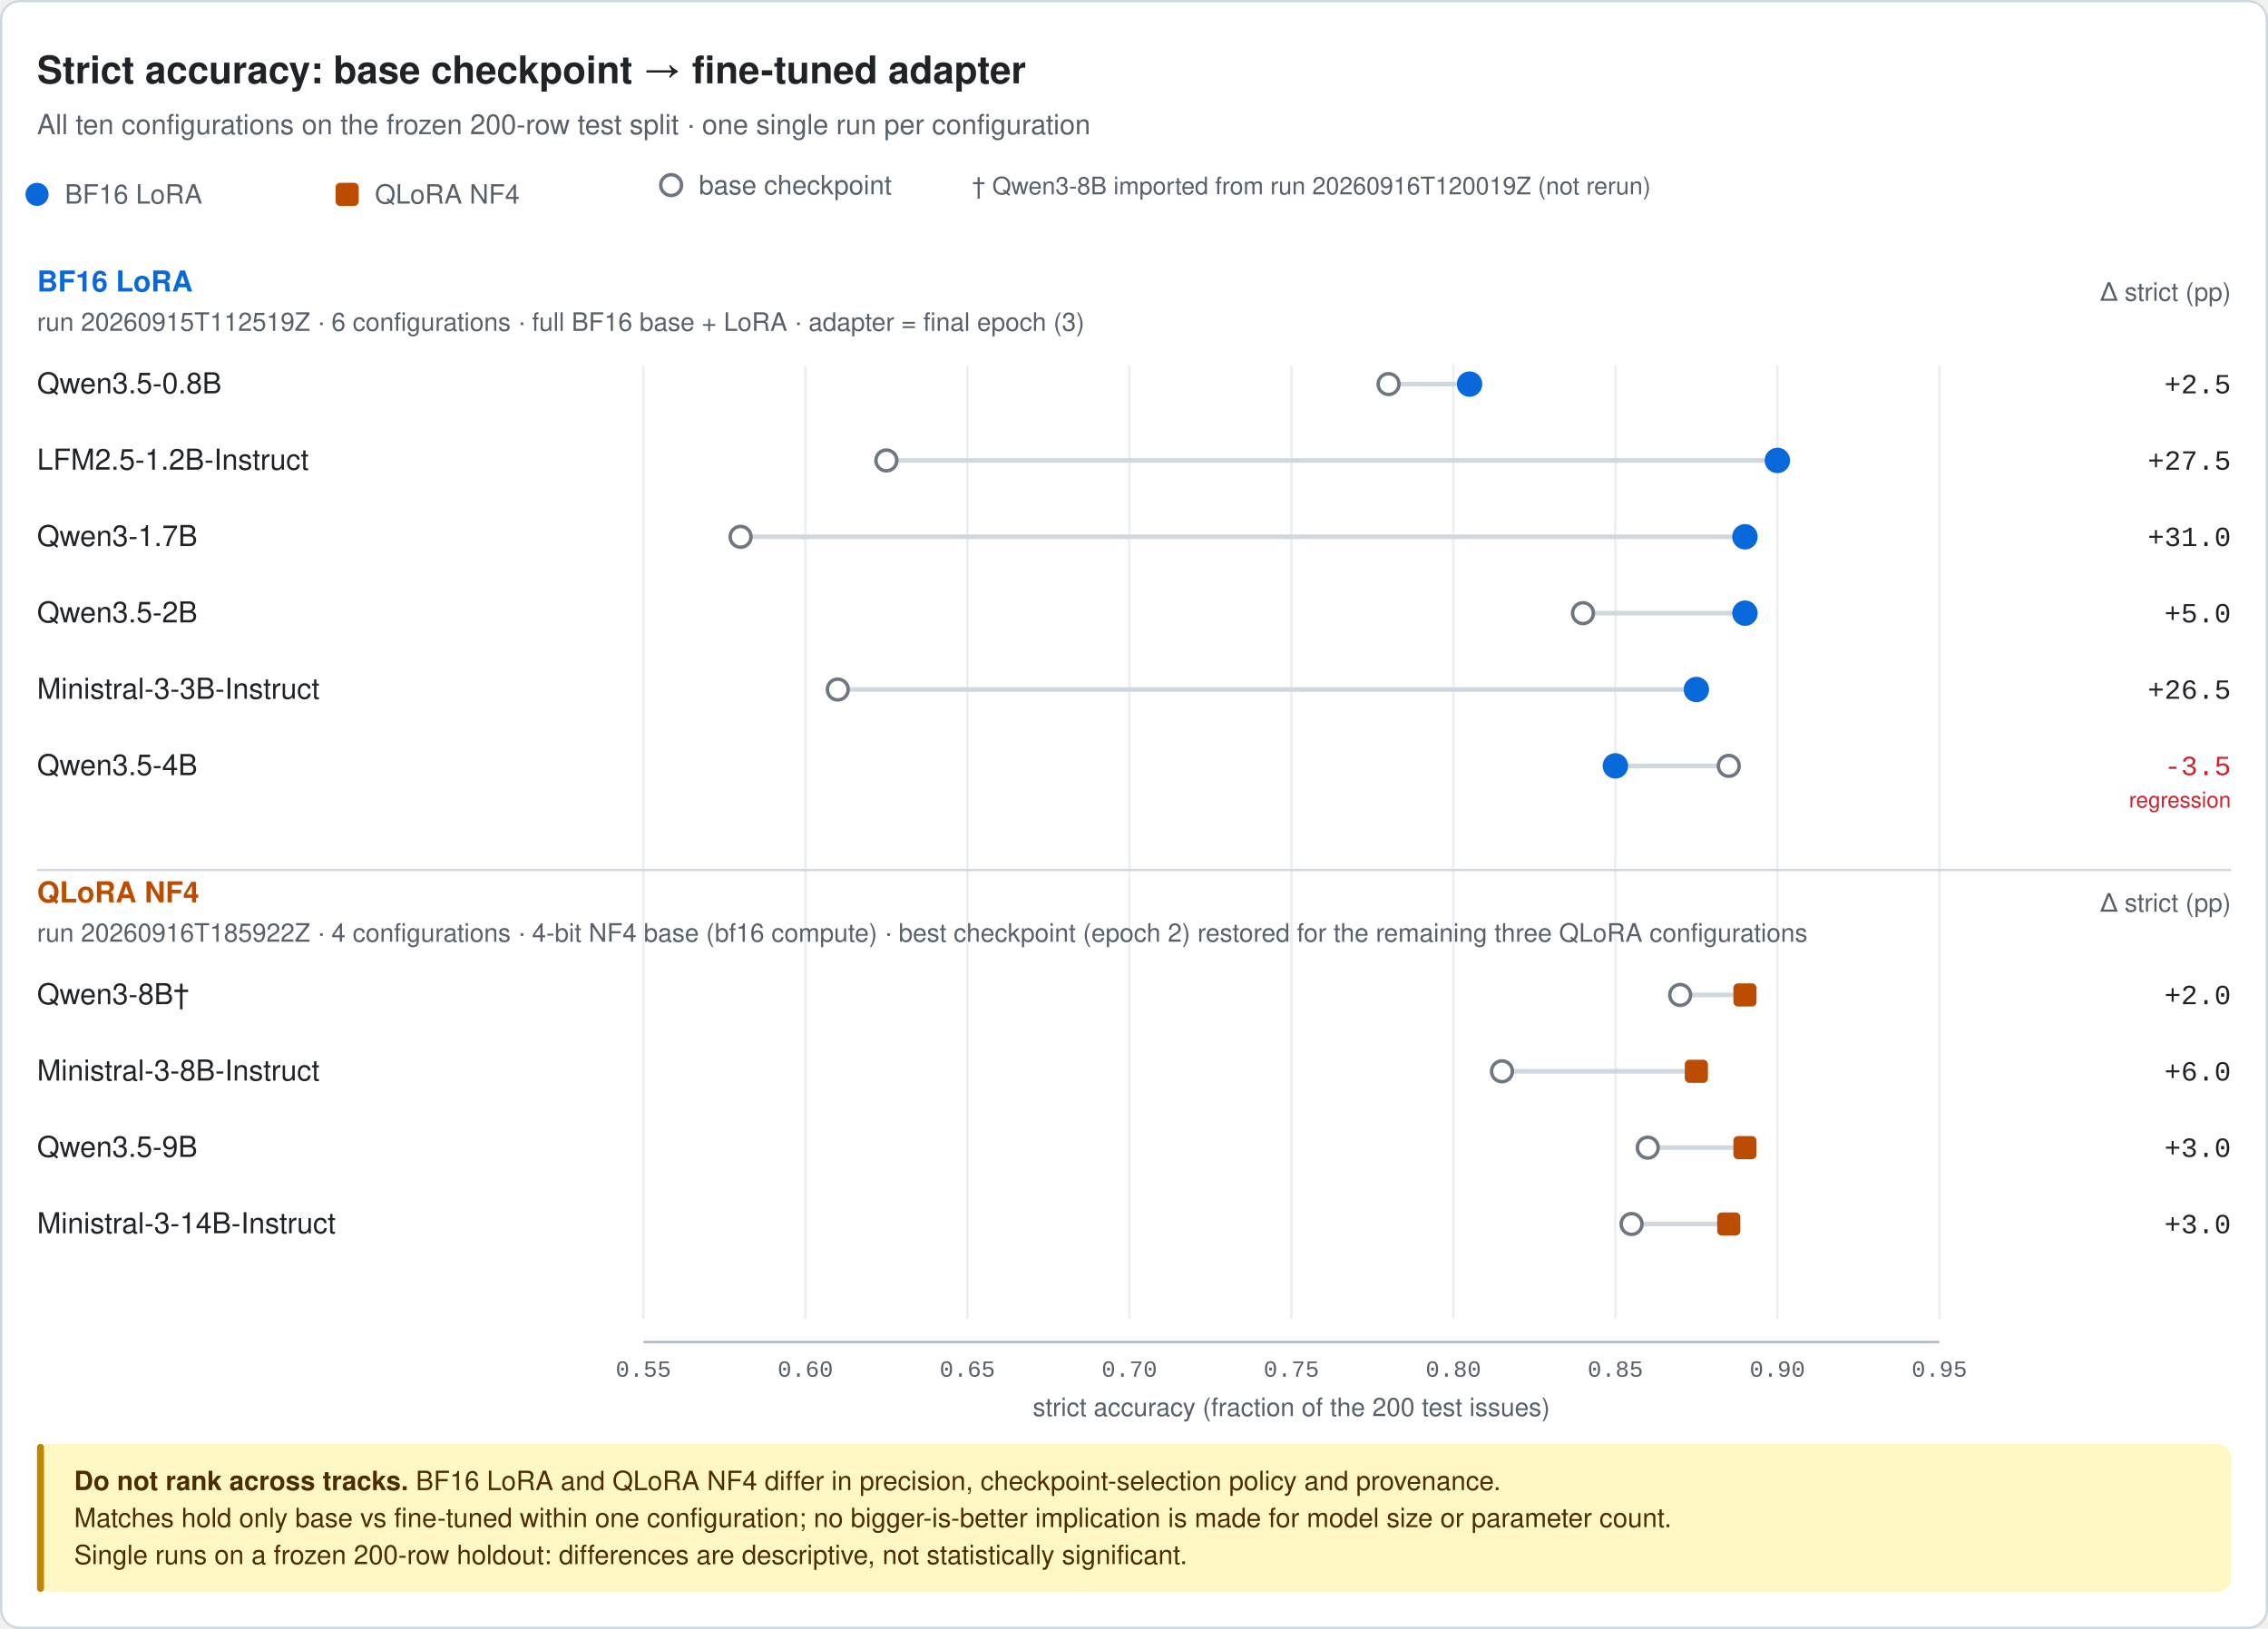
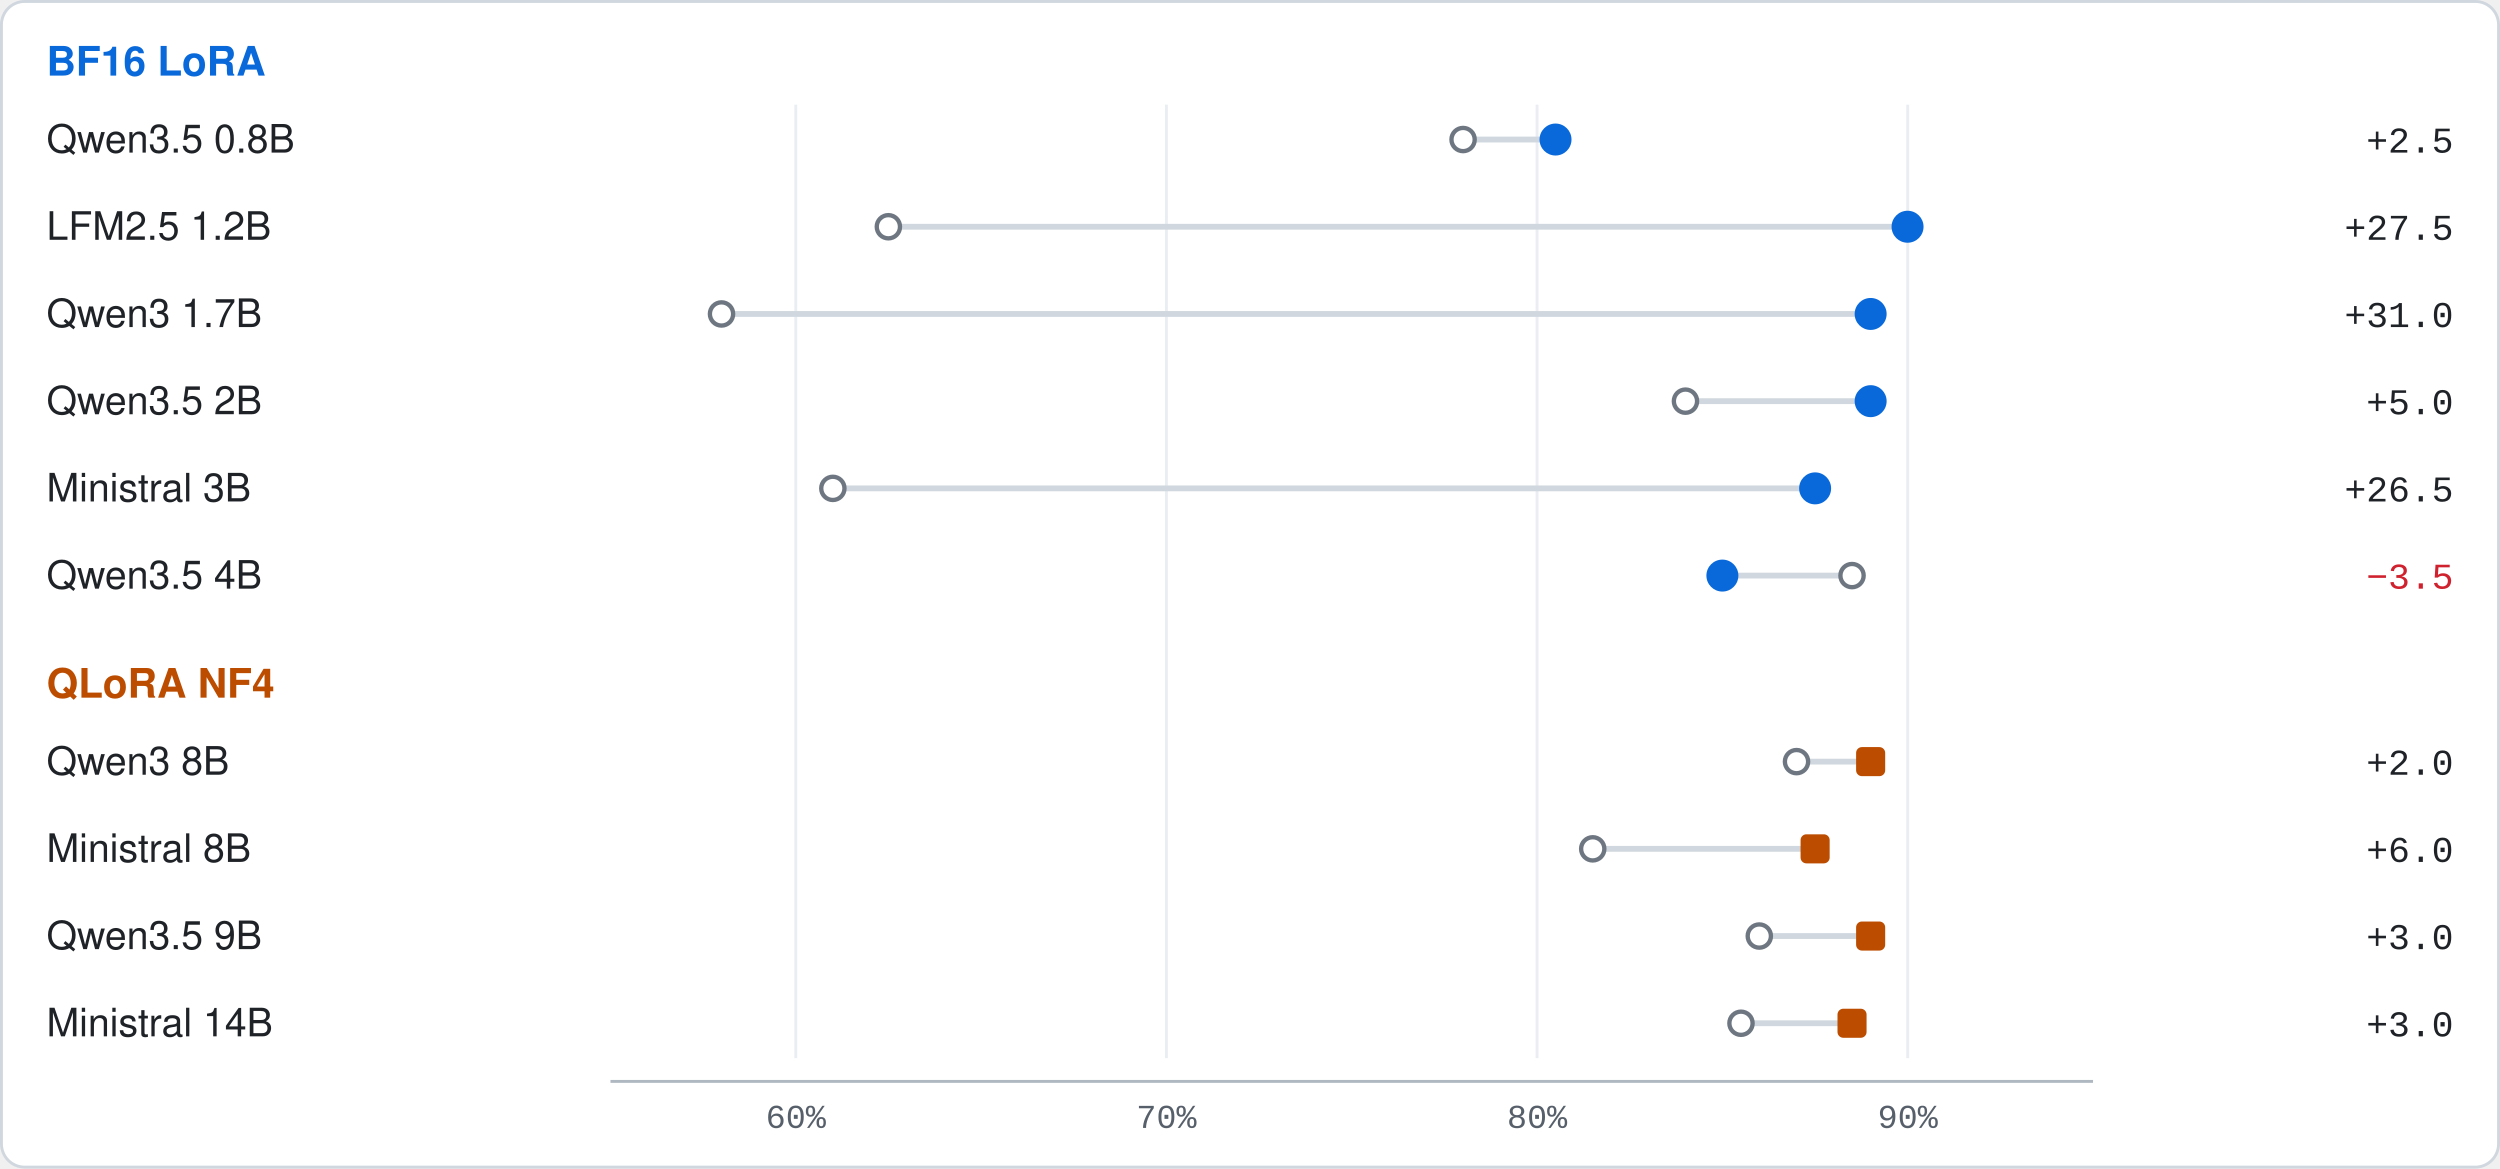
- <svg xmlns="http://www.w3.org/2000/svg" width="980" height="704" viewBox="0 0 980 704" role="img" aria-labelledby="dumbbell-title" aria-describedby="dumbbell-desc">
-   <rect x="0.5" y="0.5" width="979" height="703" rx="8" fill="#ffffff" stroke="#d0d7de" />
-   <line x1="278" y1="158" x2="278" y2="570" stroke="#eaeef2" stroke-width="1" />
-   <line x1="348" y1="158" x2="348" y2="570" stroke="#eaeef2" stroke-width="1" />
-   <line x1="418" y1="158" x2="418" y2="570" stroke="#eaeef2" stroke-width="1" />
-   <line x1="488" y1="158" x2="488" y2="570" stroke="#eaeef2" stroke-width="1" />
-   <line x1="558" y1="158" x2="558" y2="570" stroke="#eaeef2" stroke-width="1" />
-   <line x1="628" y1="158" x2="628" y2="570" stroke="#eaeef2" stroke-width="1" />
-   <line x1="698" y1="158" x2="698" y2="570" stroke="#eaeef2" stroke-width="1" />
-   <line x1="768" y1="158" x2="768" y2="570" stroke="#eaeef2" stroke-width="1" />
-   <line x1="838" y1="158" x2="838" y2="570" stroke="#eaeef2" stroke-width="1" />
-   <text x="16" y="36.0" font-size="16.5" fill="#1f2328" text-anchor="start" font-weight="700" font-family="-apple-system,BlinkMacSystemFont,'Segoe UI',Helvetica,Arial,sans-serif">Strict accuracy: base checkpoint → fine-tuned adapter</text>
-   <text x="16" y="58.0" font-size="12" fill="#57606a" text-anchor="start" font-family="-apple-system,BlinkMacSystemFont,'Segoe UI',Helvetica,Arial,sans-serif">All ten configurations on the frozen 200-row test split · one single run per configuration</text>
-   <circle cx="16" cy="84" r="5" fill="#0969da" />
-   <text x="28" y="88.0" font-size="11.5" fill="#57606a" text-anchor="start" font-family="-apple-system,BlinkMacSystemFont,'Segoe UI',Helvetica,Arial,sans-serif">BF16 LoRA</text>
-   <rect x="145" y="79" width="10" height="10" rx="2" fill="#bc4c00" />
-   <text x="162" y="88.0" font-size="11.5" fill="#57606a" text-anchor="start" font-family="-apple-system,BlinkMacSystemFont,'Segoe UI',Helvetica,Arial,sans-serif">QLoRA NF4</text>
-   <circle cx="290" cy="80" r="4.5" fill="#ffffff" stroke="#6e7781" stroke-width="1.5" />
-   <text x="302" y="84.0" font-size="11.5" fill="#57606a" text-anchor="start" font-family="-apple-system,BlinkMacSystemFont,'Segoe UI',Helvetica,Arial,sans-serif">base checkpoint</text>
-   <text x="420" y="84.0" font-size="10.5" fill="#57606a" text-anchor="start" font-family="-apple-system,BlinkMacSystemFont,'Segoe UI',Helvetica,Arial,sans-serif">† Qwen3-8B imported from run 20260916T120019Z (not rerun)</text>
-   <text x="16" y="126.0" font-size="12.5" fill="#0969da" text-anchor="start" font-weight="700" font-family="-apple-system,BlinkMacSystemFont,'Segoe UI',Helvetica,Arial,sans-serif">BF16 LoRA</text>
-   <text x="16" y="143.0" font-size="11" fill="#57606a" text-anchor="start" font-family="-apple-system,BlinkMacSystemFont,'Segoe UI',Helvetica,Arial,sans-serif">run 20260915T112519Z · 6 configurations · full BF16 base + LoRA · adapter = final epoch (3)</text>
-   <text x="964" y="130.0" font-size="11" fill="#57606a" text-anchor="end" font-family="-apple-system,BlinkMacSystemFont,'Segoe UI',Helvetica,Arial,sans-serif">Δ strict (pp)</text>
-   <text x="16" y="170.0" font-size="12.5" fill="#1f2328" text-anchor="start" font-family="-apple-system,BlinkMacSystemFont,'Segoe UI',Helvetica,Arial,sans-serif">Qwen3.5-0.8B</text>
-   <line x1="600" y1="166" x2="635" y2="166" stroke="#d0d7de" stroke-width="2" />
-   <circle cx="600.0" cy="166" r="4.5" fill="#ffffff" stroke="#6e7781" stroke-width="1.5" />
-   <circle cx="635.0" cy="166" r="5.5" fill="#0969da" />
-   <text x="964" y="170.0" font-size="12" fill="#1f2328" text-anchor="end" font-family="ui-monospace,SFMono-Regular,Menlo,Consolas,'Liberation Mono',monospace">+2.5</text>
-   <text x="16" y="203.0" font-size="12.5" fill="#1f2328" text-anchor="start" font-family="-apple-system,BlinkMacSystemFont,'Segoe UI',Helvetica,Arial,sans-serif">LFM2.5-1.2B-Instruct</text>
-   <line x1="383" y1="199" x2="768" y2="199" stroke="#d0d7de" stroke-width="2" />
-   <circle cx="383.0" cy="199" r="4.5" fill="#ffffff" stroke="#6e7781" stroke-width="1.5" />
-   <circle cx="768.0" cy="199" r="5.5" fill="#0969da" />
-   <text x="964" y="203.0" font-size="12" fill="#1f2328" text-anchor="end" font-family="ui-monospace,SFMono-Regular,Menlo,Consolas,'Liberation Mono',monospace">+27.5</text>
-   <text x="16" y="236.0" font-size="12.5" fill="#1f2328" text-anchor="start" font-family="-apple-system,BlinkMacSystemFont,'Segoe UI',Helvetica,Arial,sans-serif">Qwen3-1.7B</text>
-   <line x1="320" y1="232" x2="754" y2="232" stroke="#d0d7de" stroke-width="2" />
-   <circle cx="320.0" cy="232" r="4.5" fill="#ffffff" stroke="#6e7781" stroke-width="1.5" />
-   <circle cx="754.0" cy="232" r="5.5" fill="#0969da" />
-   <text x="964" y="236.0" font-size="12" fill="#1f2328" text-anchor="end" font-family="ui-monospace,SFMono-Regular,Menlo,Consolas,'Liberation Mono',monospace">+31.0</text>
-   <text x="16" y="269.0" font-size="12.5" fill="#1f2328" text-anchor="start" font-family="-apple-system,BlinkMacSystemFont,'Segoe UI',Helvetica,Arial,sans-serif">Qwen3.5-2B</text>
-   <line x1="684" y1="265" x2="754" y2="265" stroke="#d0d7de" stroke-width="2" />
-   <circle cx="684.0" cy="265" r="4.5" fill="#ffffff" stroke="#6e7781" stroke-width="1.5" />
-   <circle cx="754.0" cy="265" r="5.5" fill="#0969da" />
-   <text x="964" y="269.0" font-size="12" fill="#1f2328" text-anchor="end" font-family="ui-monospace,SFMono-Regular,Menlo,Consolas,'Liberation Mono',monospace">+5.0</text>
-   <text x="16" y="302.0" font-size="12.5" fill="#1f2328" text-anchor="start" font-family="-apple-system,BlinkMacSystemFont,'Segoe UI',Helvetica,Arial,sans-serif">Ministral-3-3B-Instruct</text>
-   <line x1="362" y1="298" x2="733" y2="298" stroke="#d0d7de" stroke-width="2" />
-   <circle cx="362.0" cy="298" r="4.5" fill="#ffffff" stroke="#6e7781" stroke-width="1.5" />
-   <circle cx="733.0" cy="298" r="5.5" fill="#0969da" />
-   <text x="964" y="302.0" font-size="12" fill="#1f2328" text-anchor="end" font-family="ui-monospace,SFMono-Regular,Menlo,Consolas,'Liberation Mono',monospace">+26.5</text>
-   <text x="16" y="335.0" font-size="12.5" fill="#1f2328" text-anchor="start" font-family="-apple-system,BlinkMacSystemFont,'Segoe UI',Helvetica,Arial,sans-serif">Qwen3.5-4B</text>
-   <line x1="747" y1="331" x2="698" y2="331" stroke="#d0d7de" stroke-width="2" />
-   <circle cx="747.0" cy="331" r="4.5" fill="#ffffff" stroke="#6e7781" stroke-width="1.5" />
-   <circle cx="698.0" cy="331" r="5.5" fill="#0969da" />
-   <text x="964" y="335.0" font-size="12" fill="#cf222e" text-anchor="end" font-family="ui-monospace,SFMono-Regular,Menlo,Consolas,'Liberation Mono',monospace">-3.5</text>
-   <text x="964" y="349.0" font-size="9.5" fill="#cf222e" text-anchor="end" font-family="-apple-system,BlinkMacSystemFont,'Segoe UI',Helvetica,Arial,sans-serif">regression</text>
-   <line x1="16" y1="376" x2="964" y2="376" stroke="#d0d7de" stroke-width="1" />
-   <text x="16" y="390.0" font-size="12.5" fill="#bc4c00" text-anchor="start" font-weight="700" font-family="-apple-system,BlinkMacSystemFont,'Segoe UI',Helvetica,Arial,sans-serif">QLoRA NF4</text>
-   <text x="16" y="407.0" font-size="11" fill="#57606a" text-anchor="start" font-family="-apple-system,BlinkMacSystemFont,'Segoe UI',Helvetica,Arial,sans-serif">run 20260916T185922Z · 4 configurations · 4-bit NF4 base (bf16 compute) · best checkpoint (epoch 2) restored for the remaining three QLoRA configurations</text>
-   <text x="964" y="394.0" font-size="11" fill="#57606a" text-anchor="end" font-family="-apple-system,BlinkMacSystemFont,'Segoe UI',Helvetica,Arial,sans-serif">Δ strict (pp)</text>
-   <text x="16" y="434.0" font-size="12.5" fill="#1f2328" text-anchor="start" font-family="-apple-system,BlinkMacSystemFont,'Segoe UI',Helvetica,Arial,sans-serif">Qwen3-8B†</text>
-   <line x1="726" y1="430" x2="754" y2="430" stroke="#d0d7de" stroke-width="2" />
-   <circle cx="726.0" cy="430" r="4.5" fill="#ffffff" stroke="#6e7781" stroke-width="1.5" />
-   <rect x="749.0" y="425" width="10" height="10" rx="2" fill="#bc4c00" />
-   <text x="964" y="434.0" font-size="12" fill="#1f2328" text-anchor="end" font-family="ui-monospace,SFMono-Regular,Menlo,Consolas,'Liberation Mono',monospace">+2.0</text>
-   <text x="16" y="467.0" font-size="12.5" fill="#1f2328" text-anchor="start" font-family="-apple-system,BlinkMacSystemFont,'Segoe UI',Helvetica,Arial,sans-serif">Ministral-3-8B-Instruct</text>
-   <line x1="649" y1="463" x2="733" y2="463" stroke="#d0d7de" stroke-width="2" />
-   <circle cx="649.0" cy="463" r="4.5" fill="#ffffff" stroke="#6e7781" stroke-width="1.5" />
-   <rect x="728.0" y="458" width="10" height="10" rx="2" fill="#bc4c00" />
-   <text x="964" y="467.0" font-size="12" fill="#1f2328" text-anchor="end" font-family="ui-monospace,SFMono-Regular,Menlo,Consolas,'Liberation Mono',monospace">+6.0</text>
-   <text x="16" y="500.0" font-size="12.5" fill="#1f2328" text-anchor="start" font-family="-apple-system,BlinkMacSystemFont,'Segoe UI',Helvetica,Arial,sans-serif">Qwen3.5-9B</text>
-   <line x1="712" y1="496" x2="754" y2="496" stroke="#d0d7de" stroke-width="2" />
-   <circle cx="712.0" cy="496" r="4.5" fill="#ffffff" stroke="#6e7781" stroke-width="1.5" />
-   <rect x="749.0" y="491" width="10" height="10" rx="2" fill="#bc4c00" />
-   <text x="964" y="500.0" font-size="12" fill="#1f2328" text-anchor="end" font-family="ui-monospace,SFMono-Regular,Menlo,Consolas,'Liberation Mono',monospace">+3.0</text>
-   <text x="16" y="533.0" font-size="12.5" fill="#1f2328" text-anchor="start" font-family="-apple-system,BlinkMacSystemFont,'Segoe UI',Helvetica,Arial,sans-serif">Ministral-3-14B-Instruct</text>
-   <line x1="705" y1="529" x2="747" y2="529" stroke="#d0d7de" stroke-width="2" />
-   <circle cx="705.0" cy="529" r="4.5" fill="#ffffff" stroke="#6e7781" stroke-width="1.5" />
-   <rect x="742.0" y="524" width="10" height="10" rx="2" fill="#bc4c00" />
-   <text x="964" y="533.0" font-size="12" fill="#1f2328" text-anchor="end" font-family="ui-monospace,SFMono-Regular,Menlo,Consolas,'Liberation Mono',monospace">+3.0</text>
-   <line x1="278" y1="580" x2="838" y2="580" stroke="#afb8c1" stroke-width="1" />
-   <text x="278.0" y="595.0" font-size="10" fill="#57606a" text-anchor="middle" font-family="ui-monospace,SFMono-Regular,Menlo,Consolas,'Liberation Mono',monospace">0.55</text>
-   <text x="348" y="595.0" font-size="10" fill="#57606a" text-anchor="middle" font-family="ui-monospace,SFMono-Regular,Menlo,Consolas,'Liberation Mono',monospace">0.60</text>
-   <text x="418.0" y="595.0" font-size="10" fill="#57606a" text-anchor="middle" font-family="ui-monospace,SFMono-Regular,Menlo,Consolas,'Liberation Mono',monospace">0.65</text>
-   <text x="488" y="595.0" font-size="10" fill="#57606a" text-anchor="middle" font-family="ui-monospace,SFMono-Regular,Menlo,Consolas,'Liberation Mono',monospace">0.70</text>
-   <text x="558.0" y="595.0" font-size="10" fill="#57606a" text-anchor="middle" font-family="ui-monospace,SFMono-Regular,Menlo,Consolas,'Liberation Mono',monospace">0.75</text>
-   <text x="628.0" y="595.0" font-size="10" fill="#57606a" text-anchor="middle" font-family="ui-monospace,SFMono-Regular,Menlo,Consolas,'Liberation Mono',monospace">0.80</text>
-   <text x="698.0" y="595.0" font-size="10" fill="#57606a" text-anchor="middle" font-family="ui-monospace,SFMono-Regular,Menlo,Consolas,'Liberation Mono',monospace">0.85</text>
-   <text x="768.0" y="595.0" font-size="10" fill="#57606a" text-anchor="middle" font-family="ui-monospace,SFMono-Regular,Menlo,Consolas,'Liberation Mono',monospace">0.90</text>
-   <text x="838.0" y="595.0" font-size="10" fill="#57606a" text-anchor="middle" font-family="ui-monospace,SFMono-Regular,Menlo,Consolas,'Liberation Mono',monospace">0.95</text>
-   <text x="558.0" y="612.0" font-size="11" fill="#57606a" text-anchor="middle" font-family="-apple-system,BlinkMacSystemFont,'Segoe UI',Helvetica,Arial,sans-serif">strict accuracy (fraction of the 200 test issues)</text>
-   <rect x="16" y="624" width="948" height="64" rx="6" fill="#fff8c5" />
-   <rect x="16" y="624" width="3" height="64" rx="1.5" fill="#bf8700" />
-   <text x="32" y="644" font-size="11.5" fill="#4d2d00" font-family="-apple-system,BlinkMacSystemFont,'Segoe UI',Helvetica,Arial,sans-serif">
-     <tspan font-weight="700">Do not rank across tracks.</tspan> BF16 LoRA and QLoRA NF4 differ in precision, checkpoint-selection policy and provenance.</text>
-   <text x="32" y="660" font-size="11.5" fill="#4d2d00" font-family="-apple-system,BlinkMacSystemFont,'Segoe UI',Helvetica,Arial,sans-serif">Matches hold only base vs fine-tuned within one configuration; no bigger-is-better implication is made for model size or parameter count.</text>
-   <text x="32" y="676" font-size="11.5" fill="#4d2d00" font-family="-apple-system,BlinkMacSystemFont,'Segoe UI',Helvetica,Arial,sans-serif">Single runs on a frozen 200-row holdout: differences are descriptive, not statistically significant.</text>
+ <svg xmlns="http://www.w3.org/2000/svg" width="860" height="402" viewBox="0 0 860 402" role="img" aria-labelledby="dumbbell-title" aria-describedby="dumbbell-desc">
+   <rect x="0.5" y="0.5" width="859" height="401" rx="8" fill="#ffffff" stroke="#d0d7de" />
+   <line x1="273.75" y1="36" x2="273.75" y2="364" stroke="#eaeef2" stroke-width="1" />
+   <line x1="401.25" y1="36" x2="401.25" y2="364" stroke="#eaeef2" stroke-width="1" />
+   <line x1="528.75" y1="36" x2="528.75" y2="364" stroke="#eaeef2" stroke-width="1" />
+   <line x1="656.25" y1="36" x2="656.25" y2="364" stroke="#eaeef2" stroke-width="1" />
+   <text x="16" y="26" font-size="14" fill="#0969da" text-anchor="start" font-weight="700" font-family="-apple-system,BlinkMacSystemFont,'Segoe UI',Helvetica,Arial,sans-serif">BF16 LoRA</text>
+   <text x="16" y="52.5" font-size="13.5" fill="#1f2328" text-anchor="start" font-family="-apple-system,BlinkMacSystemFont,'Segoe UI',Helvetica,Arial,sans-serif">Qwen3.5 0.8B</text>
+   <line x1="503.25" y1="48" x2="535.125" y2="48" stroke="#d0d7de" stroke-width="2" />
+   <circle cx="503.3" cy="48" r="4" fill="#ffffff" stroke="#6e7781" stroke-width="1.5" />
+   <circle cx="535.1" cy="48" r="5.5" fill="#0969da" />
+   <text x="844" y="52.5" font-size="12.5" fill="#1f2328" text-anchor="end" font-family="ui-monospace,SFMono-Regular,Menlo,Consolas,'Liberation Mono',monospace">+2.5</text>
+   <text x="16" y="82.5" font-size="13.5" fill="#1f2328" text-anchor="start" font-family="-apple-system,BlinkMacSystemFont,'Segoe UI',Helvetica,Arial,sans-serif">LFM2.5 1.2B</text>
+   <line x1="305.625" y1="78" x2="656.25" y2="78" stroke="#d0d7de" stroke-width="2" />
+   <circle cx="305.6" cy="78" r="4" fill="#ffffff" stroke="#6e7781" stroke-width="1.5" />
+   <circle cx="656.2" cy="78" r="5.5" fill="#0969da" />
+   <text x="844" y="82.5" font-size="12.5" fill="#1f2328" text-anchor="end" font-family="ui-monospace,SFMono-Regular,Menlo,Consolas,'Liberation Mono',monospace">+27.5</text>
+   <text x="16" y="112.5" font-size="13.5" fill="#1f2328" text-anchor="start" font-family="-apple-system,BlinkMacSystemFont,'Segoe UI',Helvetica,Arial,sans-serif">Qwen3 1.7B</text>
+   <line x1="248.25" y1="108" x2="643.5" y2="108" stroke="#d0d7de" stroke-width="2" />
+   <circle cx="248.2" cy="108" r="4" fill="#ffffff" stroke="#6e7781" stroke-width="1.5" />
+   <circle cx="643.5" cy="108" r="5.5" fill="#0969da" />
+   <text x="844" y="112.5" font-size="12.5" fill="#1f2328" text-anchor="end" font-family="ui-monospace,SFMono-Regular,Menlo,Consolas,'Liberation Mono',monospace">+31.0</text>
+   <text x="16" y="142.5" font-size="13.5" fill="#1f2328" text-anchor="start" font-family="-apple-system,BlinkMacSystemFont,'Segoe UI',Helvetica,Arial,sans-serif">Qwen3.5 2B</text>
+   <line x1="579.75" y1="138" x2="643.5" y2="138" stroke="#d0d7de" stroke-width="2" />
+   <circle cx="579.8" cy="138" r="4" fill="#ffffff" stroke="#6e7781" stroke-width="1.5" />
+   <circle cx="643.5" cy="138" r="5.5" fill="#0969da" />
+   <text x="844" y="142.5" font-size="12.5" fill="#1f2328" text-anchor="end" font-family="ui-monospace,SFMono-Regular,Menlo,Consolas,'Liberation Mono',monospace">+5.0</text>
+   <text x="16" y="172.5" font-size="13.5" fill="#1f2328" text-anchor="start" font-family="-apple-system,BlinkMacSystemFont,'Segoe UI',Helvetica,Arial,sans-serif">Ministral 3B</text>
+   <line x1="286.5" y1="168" x2="624.375" y2="168" stroke="#d0d7de" stroke-width="2" />
+   <circle cx="286.5" cy="168" r="4" fill="#ffffff" stroke="#6e7781" stroke-width="1.5" />
+   <circle cx="624.4" cy="168" r="5.5" fill="#0969da" />
+   <text x="844" y="172.5" font-size="12.5" fill="#1f2328" text-anchor="end" font-family="ui-monospace,SFMono-Regular,Menlo,Consolas,'Liberation Mono',monospace">+26.5</text>
+   <text x="16" y="202.5" font-size="13.5" fill="#1f2328" text-anchor="start" font-family="-apple-system,BlinkMacSystemFont,'Segoe UI',Helvetica,Arial,sans-serif">Qwen3.5 4B</text>
+   <line x1="637.125" y1="198" x2="592.5" y2="198" stroke="#d0d7de" stroke-width="2" />
+   <circle cx="637.1" cy="198" r="4" fill="#ffffff" stroke="#6e7781" stroke-width="1.5" />
+   <circle cx="592.5" cy="198" r="5.5" fill="#0969da" />
+   <text x="844" y="202.5" font-size="12.5" fill="#cf222e" text-anchor="end" font-family="ui-monospace,SFMono-Regular,Menlo,Consolas,'Liberation Mono',monospace">−3.5</text>
+   <text x="16" y="240" font-size="14" fill="#bc4c00" text-anchor="start" font-weight="700" font-family="-apple-system,BlinkMacSystemFont,'Segoe UI',Helvetica,Arial,sans-serif">QLoRA NF4</text>
+   <text x="16" y="266.5" font-size="13.5" fill="#1f2328" text-anchor="start" font-family="-apple-system,BlinkMacSystemFont,'Segoe UI',Helvetica,Arial,sans-serif">Qwen3 8B</text>
+   <line x1="618" y1="262" x2="643.5" y2="262" stroke="#d0d7de" stroke-width="2" />
+   <circle cx="618.0" cy="262" r="4" fill="#ffffff" stroke="#6e7781" stroke-width="1.5" />
+   <rect x="638.5" y="257" width="10" height="10" rx="2" fill="#bc4c00" />
+   <text x="844" y="266.5" font-size="12.5" fill="#1f2328" text-anchor="end" font-family="ui-monospace,SFMono-Regular,Menlo,Consolas,'Liberation Mono',monospace">+2.0</text>
+   <text x="16" y="296.5" font-size="13.5" fill="#1f2328" text-anchor="start" font-family="-apple-system,BlinkMacSystemFont,'Segoe UI',Helvetica,Arial,sans-serif">Ministral 8B</text>
+   <line x1="547.875" y1="292" x2="624.375" y2="292" stroke="#d0d7de" stroke-width="2" />
+   <circle cx="547.9" cy="292" r="4" fill="#ffffff" stroke="#6e7781" stroke-width="1.5" />
+   <rect x="619.4" y="287" width="10" height="10" rx="2" fill="#bc4c00" />
+   <text x="844" y="296.5" font-size="12.5" fill="#1f2328" text-anchor="end" font-family="ui-monospace,SFMono-Regular,Menlo,Consolas,'Liberation Mono',monospace">+6.0</text>
+   <text x="16" y="326.5" font-size="13.5" fill="#1f2328" text-anchor="start" font-family="-apple-system,BlinkMacSystemFont,'Segoe UI',Helvetica,Arial,sans-serif">Qwen3.5 9B</text>
+   <line x1="605.25" y1="322" x2="643.5" y2="322" stroke="#d0d7de" stroke-width="2" />
+   <circle cx="605.2" cy="322" r="4" fill="#ffffff" stroke="#6e7781" stroke-width="1.5" />
+   <rect x="638.5" y="317" width="10" height="10" rx="2" fill="#bc4c00" />
+   <text x="844" y="326.5" font-size="12.5" fill="#1f2328" text-anchor="end" font-family="ui-monospace,SFMono-Regular,Menlo,Consolas,'Liberation Mono',monospace">+3.0</text>
+   <text x="16" y="356.5" font-size="13.5" fill="#1f2328" text-anchor="start" font-family="-apple-system,BlinkMacSystemFont,'Segoe UI',Helvetica,Arial,sans-serif">Ministral 14B</text>
+   <line x1="598.875" y1="352" x2="637.125" y2="352" stroke="#d0d7de" stroke-width="2" />
+   <circle cx="598.9" cy="352" r="4" fill="#ffffff" stroke="#6e7781" stroke-width="1.5" />
+   <rect x="632.1" y="347" width="10" height="10" rx="2" fill="#bc4c00" />
+   <text x="844" y="356.5" font-size="12.5" fill="#1f2328" text-anchor="end" font-family="ui-monospace,SFMono-Regular,Menlo,Consolas,'Liberation Mono',monospace">+3.0</text>
+   <line x1="210" y1="372" x2="720" y2="372" stroke="#afb8c1" stroke-width="1" />
+   <text x="273.75" y="388" font-size="11.5" fill="#57606a" text-anchor="middle" font-family="ui-monospace,SFMono-Regular,Menlo,Consolas,'Liberation Mono',monospace">60%</text>
+   <text x="401.25" y="388" font-size="11.5" fill="#57606a" text-anchor="middle" font-family="ui-monospace,SFMono-Regular,Menlo,Consolas,'Liberation Mono',monospace">70%</text>
+   <text x="528.75" y="388" font-size="11.5" fill="#57606a" text-anchor="middle" font-family="ui-monospace,SFMono-Regular,Menlo,Consolas,'Liberation Mono',monospace">80%</text>
+   <text x="656.25" y="388" font-size="11.5" fill="#57606a" text-anchor="middle" font-family="ui-monospace,SFMono-Regular,Menlo,Consolas,'Liberation Mono',monospace">90%</text>
</svg>
